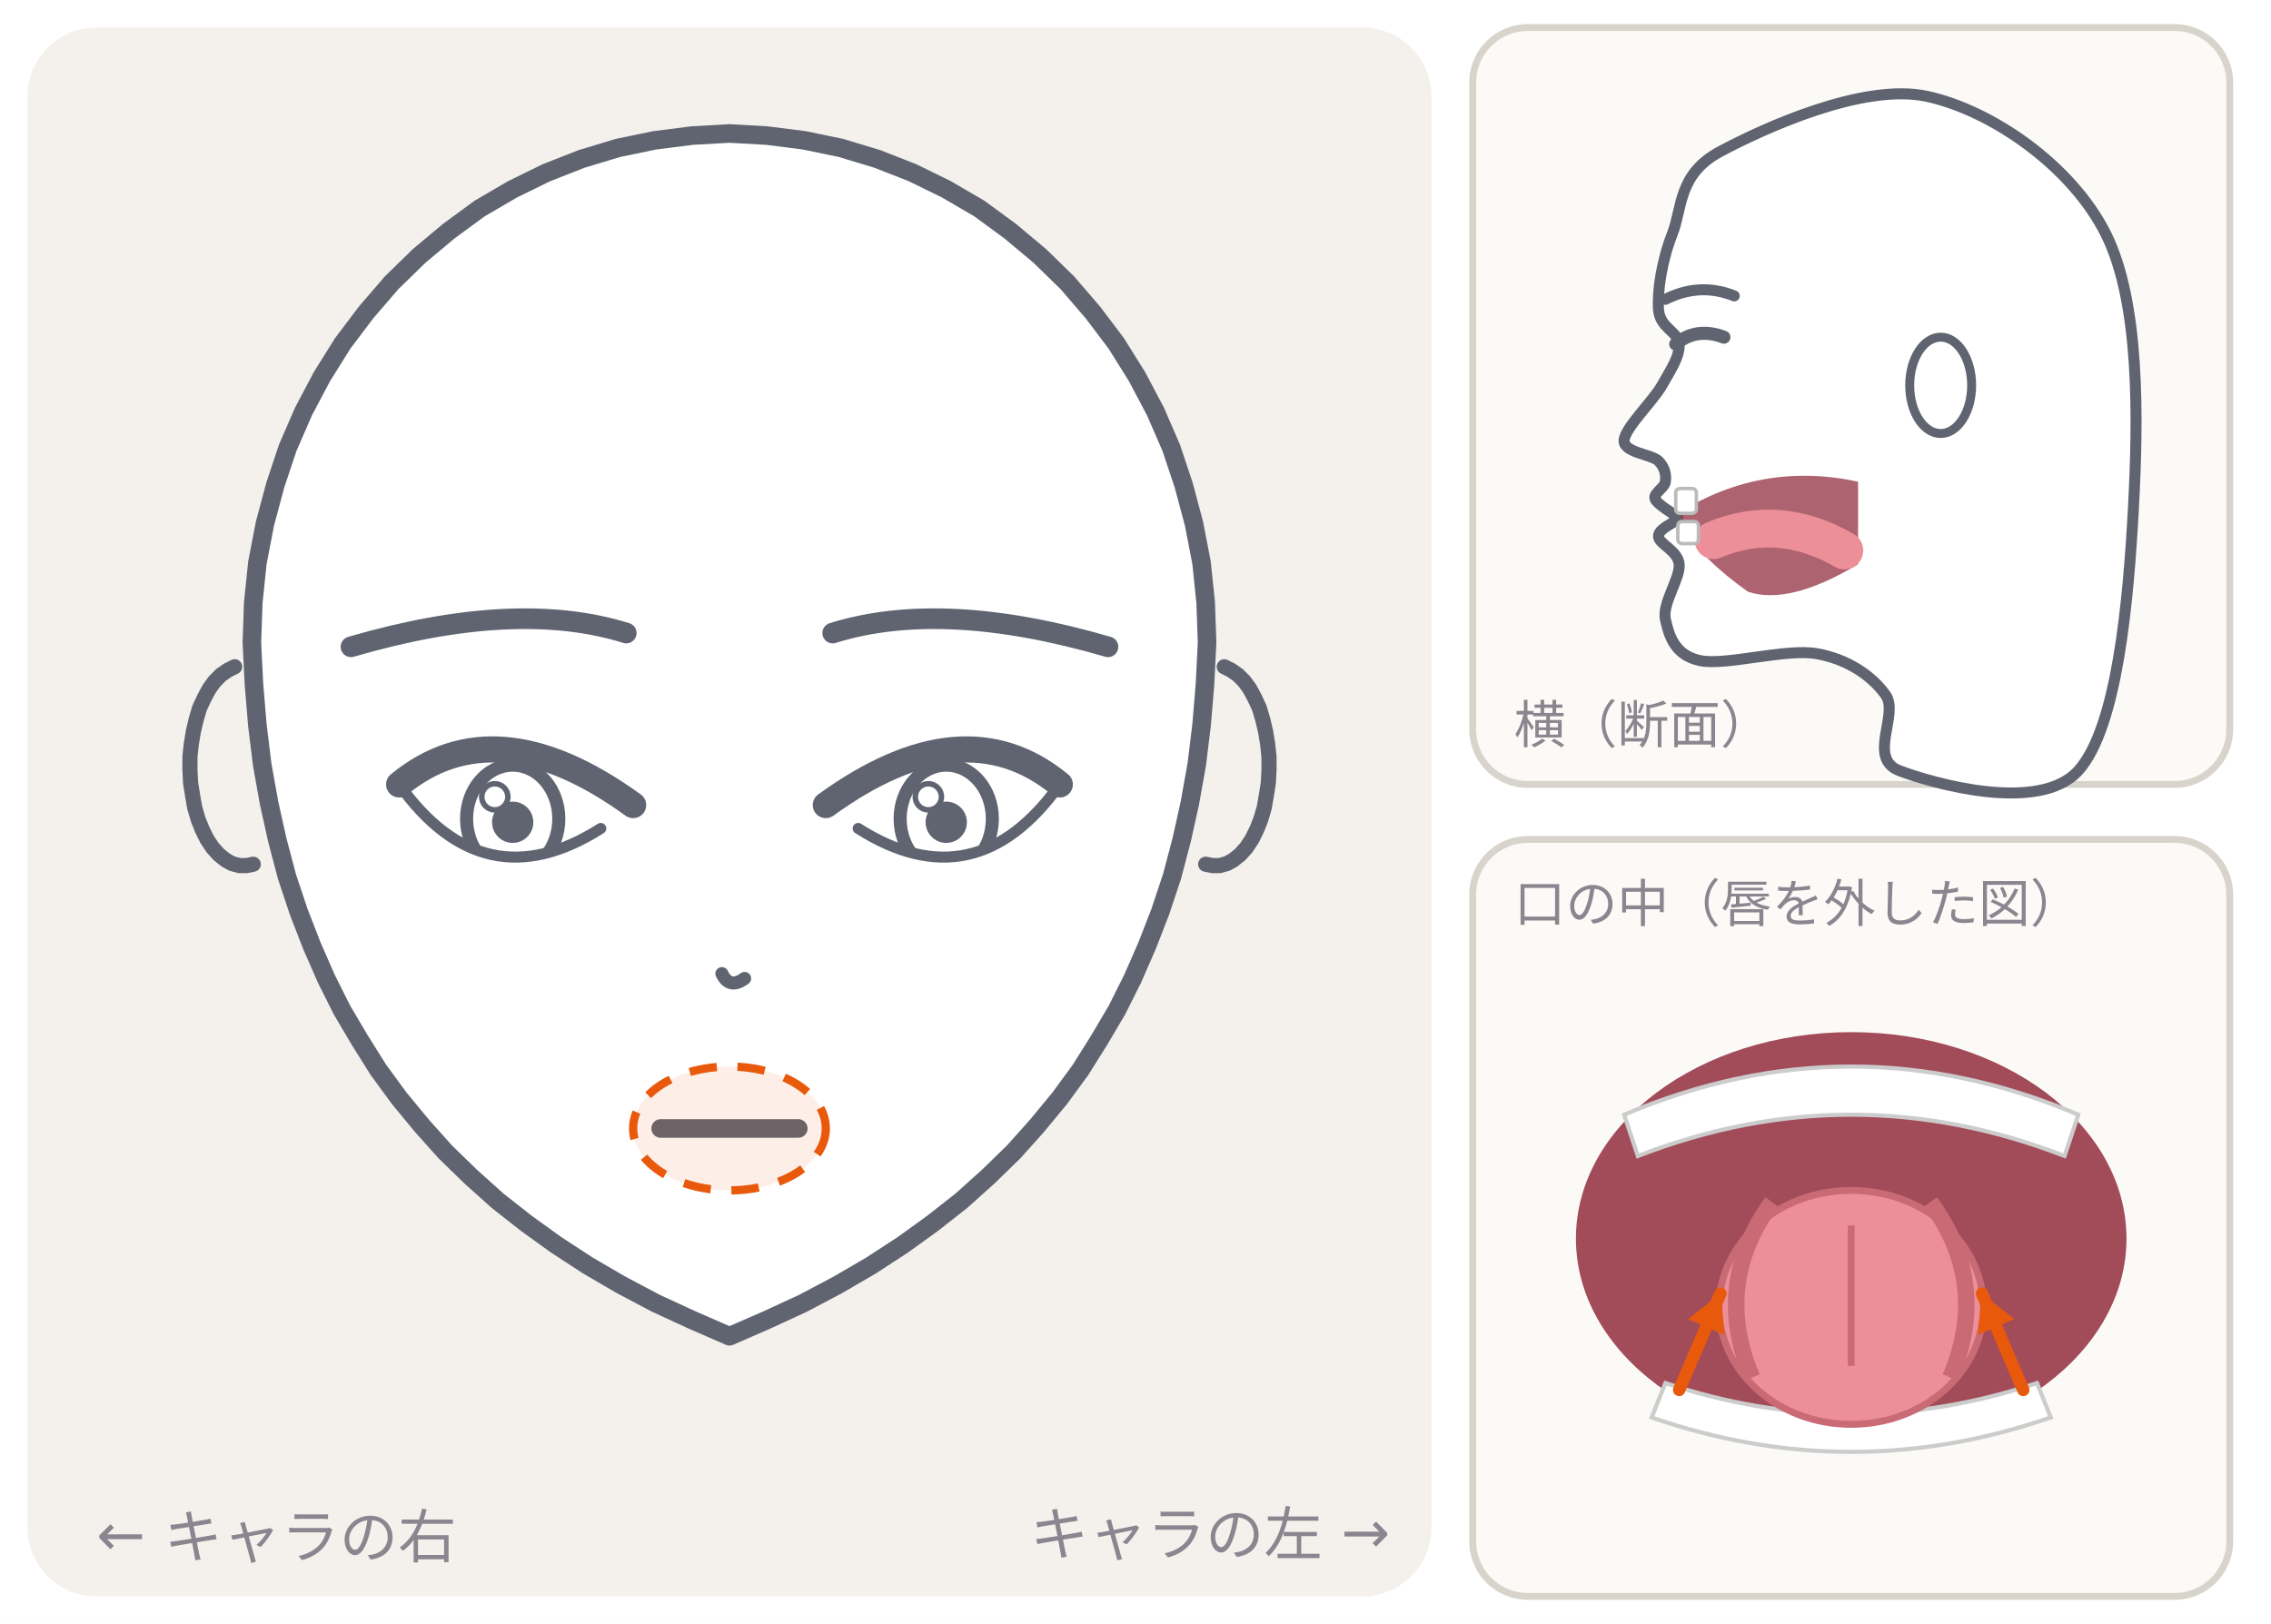
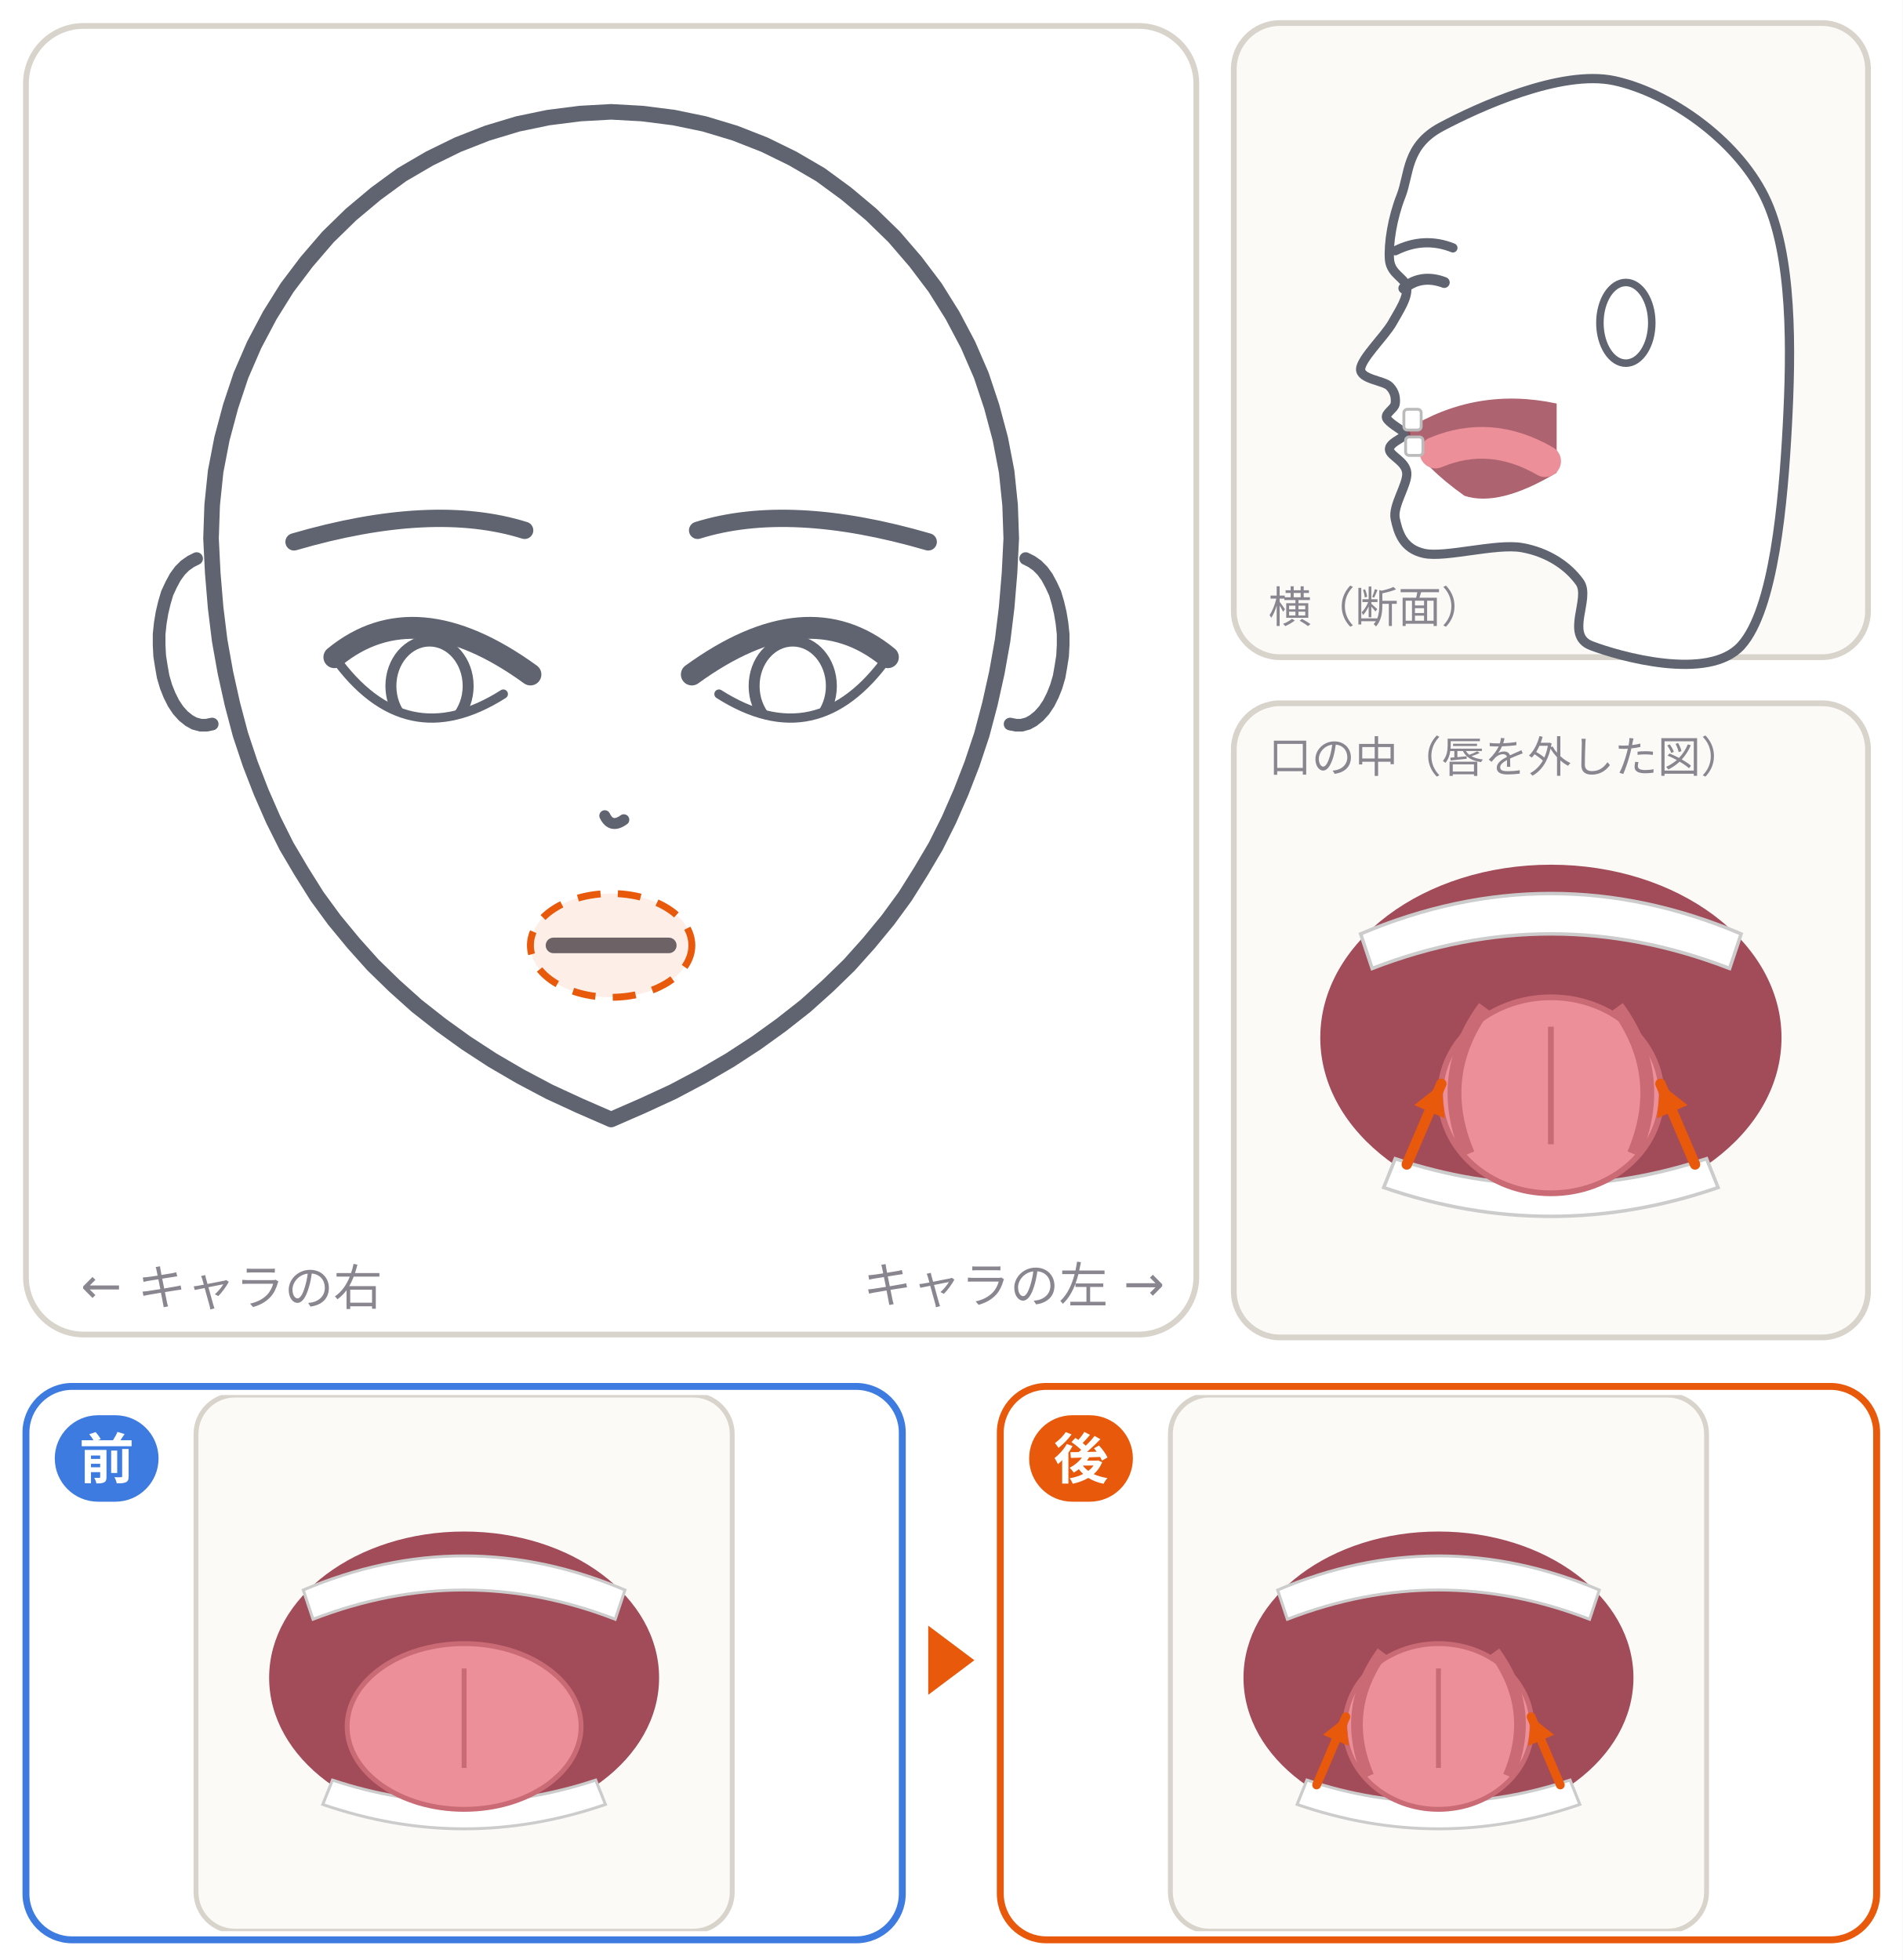
- <svg xmlns="http://www.w3.org/2000/svg" viewBox="0 0 330 236" width="330" height="236" font-family="system-ui, 'Segoe UI', 'Hiragino Sans', 'Noto Sans JP', sans-serif">
+ <svg xmlns="http://www.w3.org/2000/svg" viewBox="0 0 330 340" width="330" height="340" font-family="system-ui, 'Segoe UI', 'Hiragino Sans', 'Noto Sans JP', sans-serif">
  <defs>
    <linearGradient id="iris" x1="0" y1="0" x2="0" y2="1">
      <stop offset="0" stop-color="#3a2a4e" />
      <stop offset="0.55" stop-color="#8a6aa8" />
      <stop offset="1" stop-color="#c7a8e0" />
    </linearGradient>
  </defs>
-   <rect width="330" height="236" fill="#ffffff" />
-   <rect x="4" y="4" width="204" height="228" rx="10" fill="#f4f1ec" />
+   <rect width="330" height="340" fill="#ffffff" />
+   <rect x="4.5" y="4.5" width="203" height="227" rx="10" fill="#fff" stroke="#d8d4cc" />
  <g transform="translate(6,4)">
-     <path d="M171.9,92.9 L172.9,93.4 L173.9,94.1 L174.8,95 L175.6,96.1 L176.3,97.4 L177,98.9 L177.5,100.6 L177.9,102.3 L178.2,104.1 L178.4,106 L178.4,107.9 L178.3,109.8 L178,111.7 L177.7,113.4 L177.2,115.1 L176.6,116.6 L175.9,118 L175.1,119.2 L174.2,120.2 L173.2,121 L172.3,121.5 L171.2,121.8 L170.2,121.8 L169.2,121.6" fill="none" stroke="#5f6470" stroke-width="2.2" stroke-linecap="round" />
-     <path d="M28.1,92.9 L27.1,93.4 L26.1,94.1 L25.2,95 L24.4,96.1 L23.7,97.4 L23,98.9 L22.5,100.6 L22.1,102.3 L21.8,104.1 L21.6,106 L21.6,107.9 L21.7,109.8 L22,111.7 L22.3,113.4 L22.8,115.1 L23.4,116.6 L24.1,118 L24.9,119.2 L25.8,120.2 L26.8,121 L27.7,121.5 L28.8,121.8 L29.8,121.8 L30.8,121.6" fill="none" stroke="#5f6470" stroke-width="2.2" stroke-linecap="round" />
-     <path d="M30.6,89.4 L30.8,83.6 L31.4,77.8 L32.5,72.1 L34,66.5 L35.8,61.1 L38.1,55.8 L40.8,50.7 L43.8,45.9 L47.2,41.4 L50.9,37.1 L54.9,33.2 L59.2,29.6 L63.7,26.3 L68.5,23.5 L73.4,21.1 L78.5,19.1 L83.8,17.5 L89.1,16.4 L94.6,15.7 L100,15.4 L105.4,15.7 L110.9,16.4 L116.2,17.5 L121.5,19.1 L126.6,21.1 L131.5,23.5 L136.3,26.3 L140.8,29.6 L145.1,33.2 L149.1,37.1 L152.8,41.4 L156.2,45.9 L159.2,50.7 L161.9,55.8 L164.2,61.1 L166,66.5 L167.5,72.1 L168.6,77.8 L169.2,83.6 L169.4,89.4 L169.1,95.4 L168.6,101.4 L167.9,107.1 L166.9,112.7 L165.7,118.1 L164.3,123.4 L162.6,128.5 L160.7,133.4 L158.6,138.2 L156.3,142.8 L153.7,147.2 L151,151.5 L148,155.6 L144.7,159.6 L141.3,163.4 L137.6,167 L133.7,170.5 L129.5,173.8 L125.2,176.9 L120.6,179.9 L115.8,182.7 L110.7,185.4 L105.5,187.8 L100,190.2 L94.5,187.8 L89.3,185.4 L84.2,182.7 L79.4,179.9 L74.8,176.9 L70.5,173.8 L66.3,170.5 L62.4,167 L58.7,163.4 L55.3,159.6 L52,155.6 L49,151.5 L46.3,147.2 L43.7,142.8 L41.4,138.2 L39.3,133.4 L37.4,128.5 L35.7,123.4 L34.3,118.1 L33.1,112.7 L32.1,107.1 L31.4,101.4 L30.9,95.4 Z" fill="#ffffff" stroke="#5f6470" stroke-width="2.7" stroke-linejoin="round" />
-     <path d="M98.9,137.5 q1.1,2.3 3.3,0.7" fill="none" stroke="#5f6470" stroke-width="1.9" stroke-linecap="round" />
-     <path d="M110,160 L109.9,160 L109.7,160 L109.2,160 L108.7,160 L107.9,160 L107.1,160 L106.1,160 L105,160 L103.8,160 L102.6,160 L101.3,160 L100,160 L98.7,160 L97.4,160 L96.2,160 L95,160 L93.9,160 L92.9,160 L92.1,160 L91.3,160 L90.8,160 L90.3,160 L90.1,160 L90,160" fill="none" stroke="#5f6470" stroke-width="2.7" stroke-linecap="round" stroke-linejoin="round" />
-     <clipPath id="eyetongueRollR">
-       <path d="M86,113 Q66,98.5 52,110 Q66,129.5 86,113 Z" />
-     </clipPath>
-     <path d="M86,113 Q66,98.5 52,110 Q66,129.5 86,113 Z" fill="#ffffff" />
-     <g clip-path="url(#eyetongueRollR)">
-       <ellipse cx="68.5" cy="115" rx="6.7" ry="7.8" fill="#ffffff" stroke="#5f6470" stroke-width="1.9" />
-       <circle cx="68.5" cy="115.5" r="3" fill="#5f6470" />
-       <circle cx="65.9" cy="111.8" r="1.9" fill="#fff" stroke="#5f6470" stroke-width="0.8" />
+     <g>
+       <g transform="translate(0,0)">
+         <path d="M171.9,92.9 L172.9,93.4 L173.9,94.1 L174.8,95 L175.6,96.1 L176.3,97.4 L177,98.9 L177.5,100.6 L177.9,102.3 L178.2,104.1 L178.4,106 L178.4,107.9 L178.3,109.8 L178,111.7 L177.7,113.4 L177.2,115.1 L176.6,116.6 L175.9,118 L175.1,119.2 L174.2,120.2 L173.2,121 L172.3,121.5 L171.2,121.8 L170.2,121.8 L169.2,121.6" fill="none" stroke="#5f6470" stroke-width="2.2" stroke-linecap="round" />
+         <path d="M28.1,92.9 L27.1,93.4 L26.1,94.1 L25.2,95 L24.4,96.1 L23.7,97.4 L23,98.9 L22.5,100.6 L22.1,102.3 L21.8,104.1 L21.6,106 L21.6,107.9 L21.7,109.8 L22,111.7 L22.3,113.4 L22.8,115.1 L23.4,116.6 L24.1,118 L24.9,119.2 L25.8,120.2 L26.8,121 L27.7,121.5 L28.8,121.8 L29.8,121.8 L30.8,121.6" fill="none" stroke="#5f6470" stroke-width="2.2" stroke-linecap="round" />
+         <path d="M30.6,89.4 L30.8,83.6 L31.4,77.8 L32.5,72.1 L34,66.5 L35.8,61.1 L38.1,55.8 L40.8,50.7 L43.8,45.9 L47.2,41.4 L50.9,37.1 L54.9,33.2 L59.2,29.6 L63.7,26.3 L68.5,23.5 L73.4,21.1 L78.5,19.1 L83.8,17.5 L89.1,16.4 L94.6,15.7 L100,15.4 L105.4,15.7 L110.9,16.4 L116.2,17.5 L121.5,19.1 L126.6,21.1 L131.5,23.5 L136.3,26.3 L140.8,29.6 L145.1,33.2 L149.1,37.1 L152.8,41.4 L156.2,45.9 L159.2,50.7 L161.9,55.8 L164.2,61.1 L166,66.5 L167.5,72.1 L168.6,77.8 L169.2,83.6 L169.4,89.4 L169.1,95.4 L168.6,101.4 L167.9,107.1 L166.9,112.7 L165.7,118.1 L164.3,123.4 L162.6,128.5 L160.7,133.4 L158.6,138.2 L156.3,142.8 L153.7,147.2 L151,151.5 L148,155.6 L144.7,159.6 L141.3,163.4 L137.6,167 L133.7,170.5 L129.5,173.8 L125.2,176.9 L120.6,179.9 L115.8,182.7 L110.7,185.4 L105.5,187.8 L100,190.2 L94.5,187.8 L89.3,185.4 L84.2,182.7 L79.4,179.9 L74.8,176.9 L70.5,173.8 L66.3,170.5 L62.4,167 L58.7,163.4 L55.3,159.6 L52,155.6 L49,151.5 L46.3,147.2 L43.7,142.8 L41.4,138.2 L39.3,133.4 L37.4,128.5 L35.7,123.4 L34.3,118.1 L33.1,112.7 L32.1,107.1 L31.4,101.4 L30.9,95.4 Z" fill="#ffffff" stroke="#5f6470" stroke-width="2.7" stroke-linejoin="round" />
+         <path d="M98.9,137.5 q1.1,2.3 3.3,0.7" fill="none" stroke="#5f6470" stroke-width="1.9" stroke-linecap="round" />
+         <path d="M110,160 L109.9,160 L109.7,160 L109.2,160 L108.7,160 L107.9,160 L107.1,160 L106.1,160 L105,160 L103.8,160 L102.6,160 L101.3,160 L100,160 L98.7,160 L97.4,160 L96.2,160 L95,160 L93.9,160 L92.9,160 L92.1,160 L91.3,160 L90.8,160 L90.3,160 L90.1,160 L90,160" fill="none" stroke="#5f6470" stroke-width="2.7" stroke-linecap="round" stroke-linejoin="round" />
+         <clipPath id="eyetongueRollR">
+           <path d="M86,113 Q66,98.5 52,110 Q66,129.5 86,113 Z" />
+         </clipPath>
+         <path d="M86,113 Q66,98.5 52,110 Q66,129.5 86,113 Z" fill="#ffffff" />
+         <g clip-path="url(#eyetongueRollR)">
+           <ellipse cx="68.5" cy="115" rx="6.7" ry="7.8" fill="#ffffff" stroke="#5f6470" stroke-width="1.9" />
+         </g>
+         <path d="M81.3,116.4 Q64.3,127.2 52,110" fill="none" stroke="#5f6470" stroke-width="1.6" stroke-linecap="round" />
+         <path d="M86,113 Q66,98.5 52,110" fill="none" stroke="#5f6470" stroke-width="3.8" stroke-linecap="round" />
+         <clipPath id="eyetongueRollL">
+           <path d="M114,113 Q134,98.5 148,110 Q134,129.5 114,113 Z" />
+         </clipPath>
+         <path d="M114,113 Q134,98.5 148,110 Q134,129.5 114,113 Z" fill="#ffffff" />
+         <g clip-path="url(#eyetongueRollL)">
+           <ellipse cx="131.5" cy="115" rx="6.7" ry="7.8" fill="#ffffff" stroke="#5f6470" stroke-width="1.9" />
+         </g>
+         <path d="M118.7,116.4 Q135.7,127.2 148,110" fill="none" stroke="#5f6470" stroke-width="1.6" stroke-linecap="round" />
+         <path d="M114,113 Q134,98.5 148,110" fill="none" stroke="#5f6470" stroke-width="3.8" stroke-linecap="round" />
+         <path d="M85,88 Q69,83 45,90" fill="none" stroke="#5f6470" stroke-width="3" stroke-linecap="round" />
+         <path d="M115,88 Q131,83 155,90" fill="none" stroke="#5f6470" stroke-width="3" stroke-linecap="round" />
+         <ellipse cx="100" cy="160" rx="14" ry="9" fill="#e8590c" fill-opacity="0.10" stroke="#e8590c" stroke-width="1.2" stroke-dasharray="4 3" />
+       </g>
    </g>
-     <path d="M81.3,116.4 Q64.3,127.2 52,110" fill="none" stroke="#5f6470" stroke-width="1.6" stroke-linecap="round" />
-     <path d="M86,113 Q66,98.5 52,110" fill="none" stroke="#5f6470" stroke-width="3.8" stroke-linecap="round" />
-     <clipPath id="eyetongueRollL">
-       <path d="M114,113 Q134,98.5 148,110 Q134,129.5 114,113 Z" />
-     </clipPath>
-     <path d="M114,113 Q134,98.5 148,110 Q134,129.5 114,113 Z" fill="#ffffff" />
-     <g clip-path="url(#eyetongueRollL)">
-       <ellipse cx="131.5" cy="115" rx="6.7" ry="7.8" fill="#ffffff" stroke="#5f6470" stroke-width="1.9" />
-       <circle cx="131.5" cy="115.5" r="3" fill="#5f6470" />
-       <circle cx="128.9" cy="111.8" r="1.9" fill="#fff" stroke="#5f6470" stroke-width="0.8" />
-     </g>
-     <path d="M118.7,116.4 Q135.7,127.2 148,110" fill="none" stroke="#5f6470" stroke-width="1.6" stroke-linecap="round" />
-     <path d="M114,113 Q134,98.5 148,110" fill="none" stroke="#5f6470" stroke-width="3.8" stroke-linecap="round" />
-     <path d="M85,88 Q69,83 45,90" fill="none" stroke="#5f6470" stroke-width="3" stroke-linecap="round" />
-     <path d="M115,88 Q131,83 155,90" fill="none" stroke="#5f6470" stroke-width="3" stroke-linecap="round" />
-     <ellipse cx="100" cy="160" rx="14" ry="9" fill="#e8590c" fill-opacity="0.10" stroke="#e8590c" stroke-width="1.2" stroke-dasharray="4 3" />
  </g>
  <g transform="translate(214,4)">
    <rect x="0" y="0" width="110" height="110" rx="8" fill="#fbfaf7" stroke="#d8d4cc" />
    <path d="M36,18 C29.8,21.3 30.5,26.2 29,30 C27.5,33.8 26.8,38.3 27,41 C27.2,43.7 29.9,44.2 30,46 C30.1,47.8 28.8,49.7 27.5,52 C26.2,54.3 22.1,58.2 22,60 C21.9,61.8 26,62 27,63 C28,64 28.1,65.1 28,66 C27.9,66.9 26.2,67.7 26.5,68.5 C26.8,69.3 29,70.5 29.5,71 C30,71.5 29.9,71.1 29.5,71.6 C29.1,72.1 26.9,72.9 27,74 C27.1,75.1 29.8,76 30,78 C30.2,80 27.5,83.7 28,86 C28.5,88.3 29.3,91.2 33,92 C36.7,92.8 45.5,90.2 50,91 C54.5,91.8 58,94.2 60,97 C62,99.8 57.3,106.2 62,108 C66.7,109.8 82.3,114.3 88,108 C93.7,101.7 95.3,83 96,70 C96.7,57 97,40 92,30 C87,20 75.3,12 66,10 C56.7,8 42.2,14.7 36,18 Z" fill="#ffffff" stroke="#5f6470" stroke-width="1.6" />
    <path d="M30,70.5 Q42,63 56,66 L56,78 Q46,84 40,82 Q33,77 31,73 Z" fill="#9a3c4c" opacity="0.8" />
    <path d="M54,76 Q44.5,70.5 35,74.5" fill="none" stroke="#ec8f98" stroke-width="5.5" stroke-linecap="round" />
    <rect x="29.5" y="67" width="3" height="3.6" rx="0.6" fill="#fff" stroke="#bbb" stroke-width="0.5" />
    <rect x="29.8" y="71.8" width="3" height="3.2" rx="0.6" fill="#fff" stroke="#bbb" stroke-width="0.5" />
    <path d="M29.5,46 q3,-2.5 7,-1" fill="none" stroke="#5f6470" stroke-width="1.9" stroke-linecap="round" />
    <path d="M28,39.5 q5,-2.5 10,-0.5" fill="none" stroke="#5f6470" stroke-width="1.6" stroke-linecap="round" />
    <ellipse cx="68" cy="52" rx="4.5" ry="7" fill="#ffffff" stroke="#5f6470" stroke-width="1.3" />
    <text x="6" y="104" font-size="7.5" fill="#8a8690">横（断面）</text>
  </g>
  <g transform="translate(214,122)">
    <rect x="0" y="0" width="110" height="110" rx="8" fill="#fbfaf7" stroke="#d8d4cc" />
    <ellipse cx="55.0" cy="58" rx="40" ry="30" fill="#9a3c4c" opacity="0.92" />
    <path d="M22,40 Q55,26 88,40 L86,46 Q55,34 24,46 Z" fill="#ffffff" stroke="#ccc" stroke-width="0.6" />
    <path d="M26,84 Q55,94 84,84 L82,79 Q55,88 28,79 Z" fill="#ffffff" stroke="#ccc" stroke-width="0.6" />
    <g transform="rotate(0 55 68)">
      <ellipse cx="55" cy="68" rx="19.2" ry="17" fill="#ec8f98" stroke="#c96a75" stroke-width="1" />
      <line x1="55" y1="56.1" x2="55" y2="76.5" stroke="#c96a75" stroke-width="1" />
      <path d="M69.4,78.2 Q75.2,64.6 66.5,52.7" fill="none" stroke="#c96a75" stroke-width="2.4" />
      <path d="M40.6,78.2 Q34.8,64.6 43.5,52.7" fill="none" stroke="#c96a75" stroke-width="2.4" />
    </g>
    <line x1="30" y1="80" x2="36" y2="66" stroke="#e8590c" stroke-width="1.8" stroke-linecap="round" />
    <polygon points="36,66 36.6,72 31.3,69.7" fill="#e8590c" />
    <line x1="80" y1="80" x2="74" y2="66" stroke="#e8590c" stroke-width="1.8" stroke-linecap="round" />
    <polygon points="74,66 78.7,69.7 73.4,72" fill="#e8590c" />
    <text x="6" y="12" font-size="7.5" fill="#8a8690">口の中（唇を外した図）</text>
  </g>
  <text x="14" y="226" font-size="8.5" fill="#8a8690">← キャラの右</text>
  <text x="202" y="226" text-anchor="end" font-size="8.5" fill="#8a8690">キャラの左 →</text>
+   <rect x="4.5" y="240.5" width="152" height="96" rx="8" fill="#fff" stroke="#3d7be0" stroke-width="1.2" />
+   <svg x="6.0" y="242.0" width="149" height="93" viewBox="-33 0 176 110" preserveAspectRatio="xMidYMid meet">
+     <g>
+       <g transform="translate(0,0)">
+         <rect x="0" y="0" width="110" height="110" rx="8" fill="#fbfaf7" stroke="#d8d4cc" />
+         <ellipse cx="55.0" cy="58" rx="40" ry="30" fill="#9a3c4c" opacity="0.92" />
+         <path d="M22,40 Q55,26 88,40 L86,46 Q55,34 24,46 Z" fill="#ffffff" stroke="#ccc" stroke-width="0.6" />
+         <path d="M26,84 Q55,94 84,84 L82,79 Q55,88 28,79 Z" fill="#ffffff" stroke="#ccc" stroke-width="0.6" />
+         <g transform="rotate(0 55 68)">
+           <ellipse cx="55" cy="68" rx="24" ry="17" fill="#ec8f98" stroke="#c96a75" stroke-width="1" />
+           <line x1="55" y1="56.1" x2="55" y2="76.5" stroke="#c96a75" stroke-width="1" />
+         </g>
+       </g>
+     </g>
+   </svg>
+   <rect x="9.5" y="245.5" width="18" height="15" rx="7.5" fill="#3d7be0" />
+   <text x="18.5" y="256.5" text-anchor="middle" font-size="9.5" font-weight="bold" fill="#fff">前</text>
+   <rect x="173.5" y="240.5" width="152" height="96" rx="8" fill="#fff" stroke="#e8590c" stroke-width="1.2" />
+   <svg x="175.0" y="242.0" width="149" height="93" viewBox="-33 0 176 110" preserveAspectRatio="xMidYMid meet">
+     <g>
+       <g transform="translate(0,0)">
+         <rect x="0" y="0" width="110" height="110" rx="8" fill="#fbfaf7" stroke="#d8d4cc" />
+         <ellipse cx="55.0" cy="58" rx="40" ry="30" fill="#9a3c4c" opacity="0.92" />
+         <path d="M22,40 Q55,26 88,40 L86,46 Q55,34 24,46 Z" fill="#ffffff" stroke="#ccc" stroke-width="0.6" />
+         <path d="M26,84 Q55,94 84,84 L82,79 Q55,88 28,79 Z" fill="#ffffff" stroke="#ccc" stroke-width="0.6" />
+         <g transform="rotate(0 55 68)">
+           <ellipse cx="55" cy="68" rx="19.2" ry="17" fill="#ec8f98" stroke="#c96a75" stroke-width="1" />
+           <line x1="55" y1="56.1" x2="55" y2="76.5" stroke="#c96a75" stroke-width="1" />
+           <path d="M69.4,78.2 Q75.2,64.6 66.5,52.7" fill="none" stroke="#c96a75" stroke-width="2.4" />
+           <path d="M40.6,78.2 Q34.8,64.6 43.5,52.7" fill="none" stroke="#c96a75" stroke-width="2.4" />
+         </g>
+         <line x1="30" y1="80" x2="36" y2="66" stroke="#e8590c" stroke-width="1.8" stroke-linecap="round" />
+         <polygon points="36,66 36.6,72 31.3,69.7" fill="#e8590c" />
+         <line x1="80" y1="80" x2="74" y2="66" stroke="#e8590c" stroke-width="1.8" stroke-linecap="round" />
+         <polygon points="74,66 78.7,69.7 73.4,72" fill="#e8590c" />
+       </g>
+     </g>
+   </svg>
+   <rect x="178.5" y="245.5" width="18" height="15" rx="7.5" fill="#e8590c" />
+   <text x="187.5" y="256.5" text-anchor="middle" font-size="9.5" font-weight="bold" fill="#fff">後</text>
+   <polygon points="161,282 169,288 161,294" fill="#e8590c" />
</svg>
